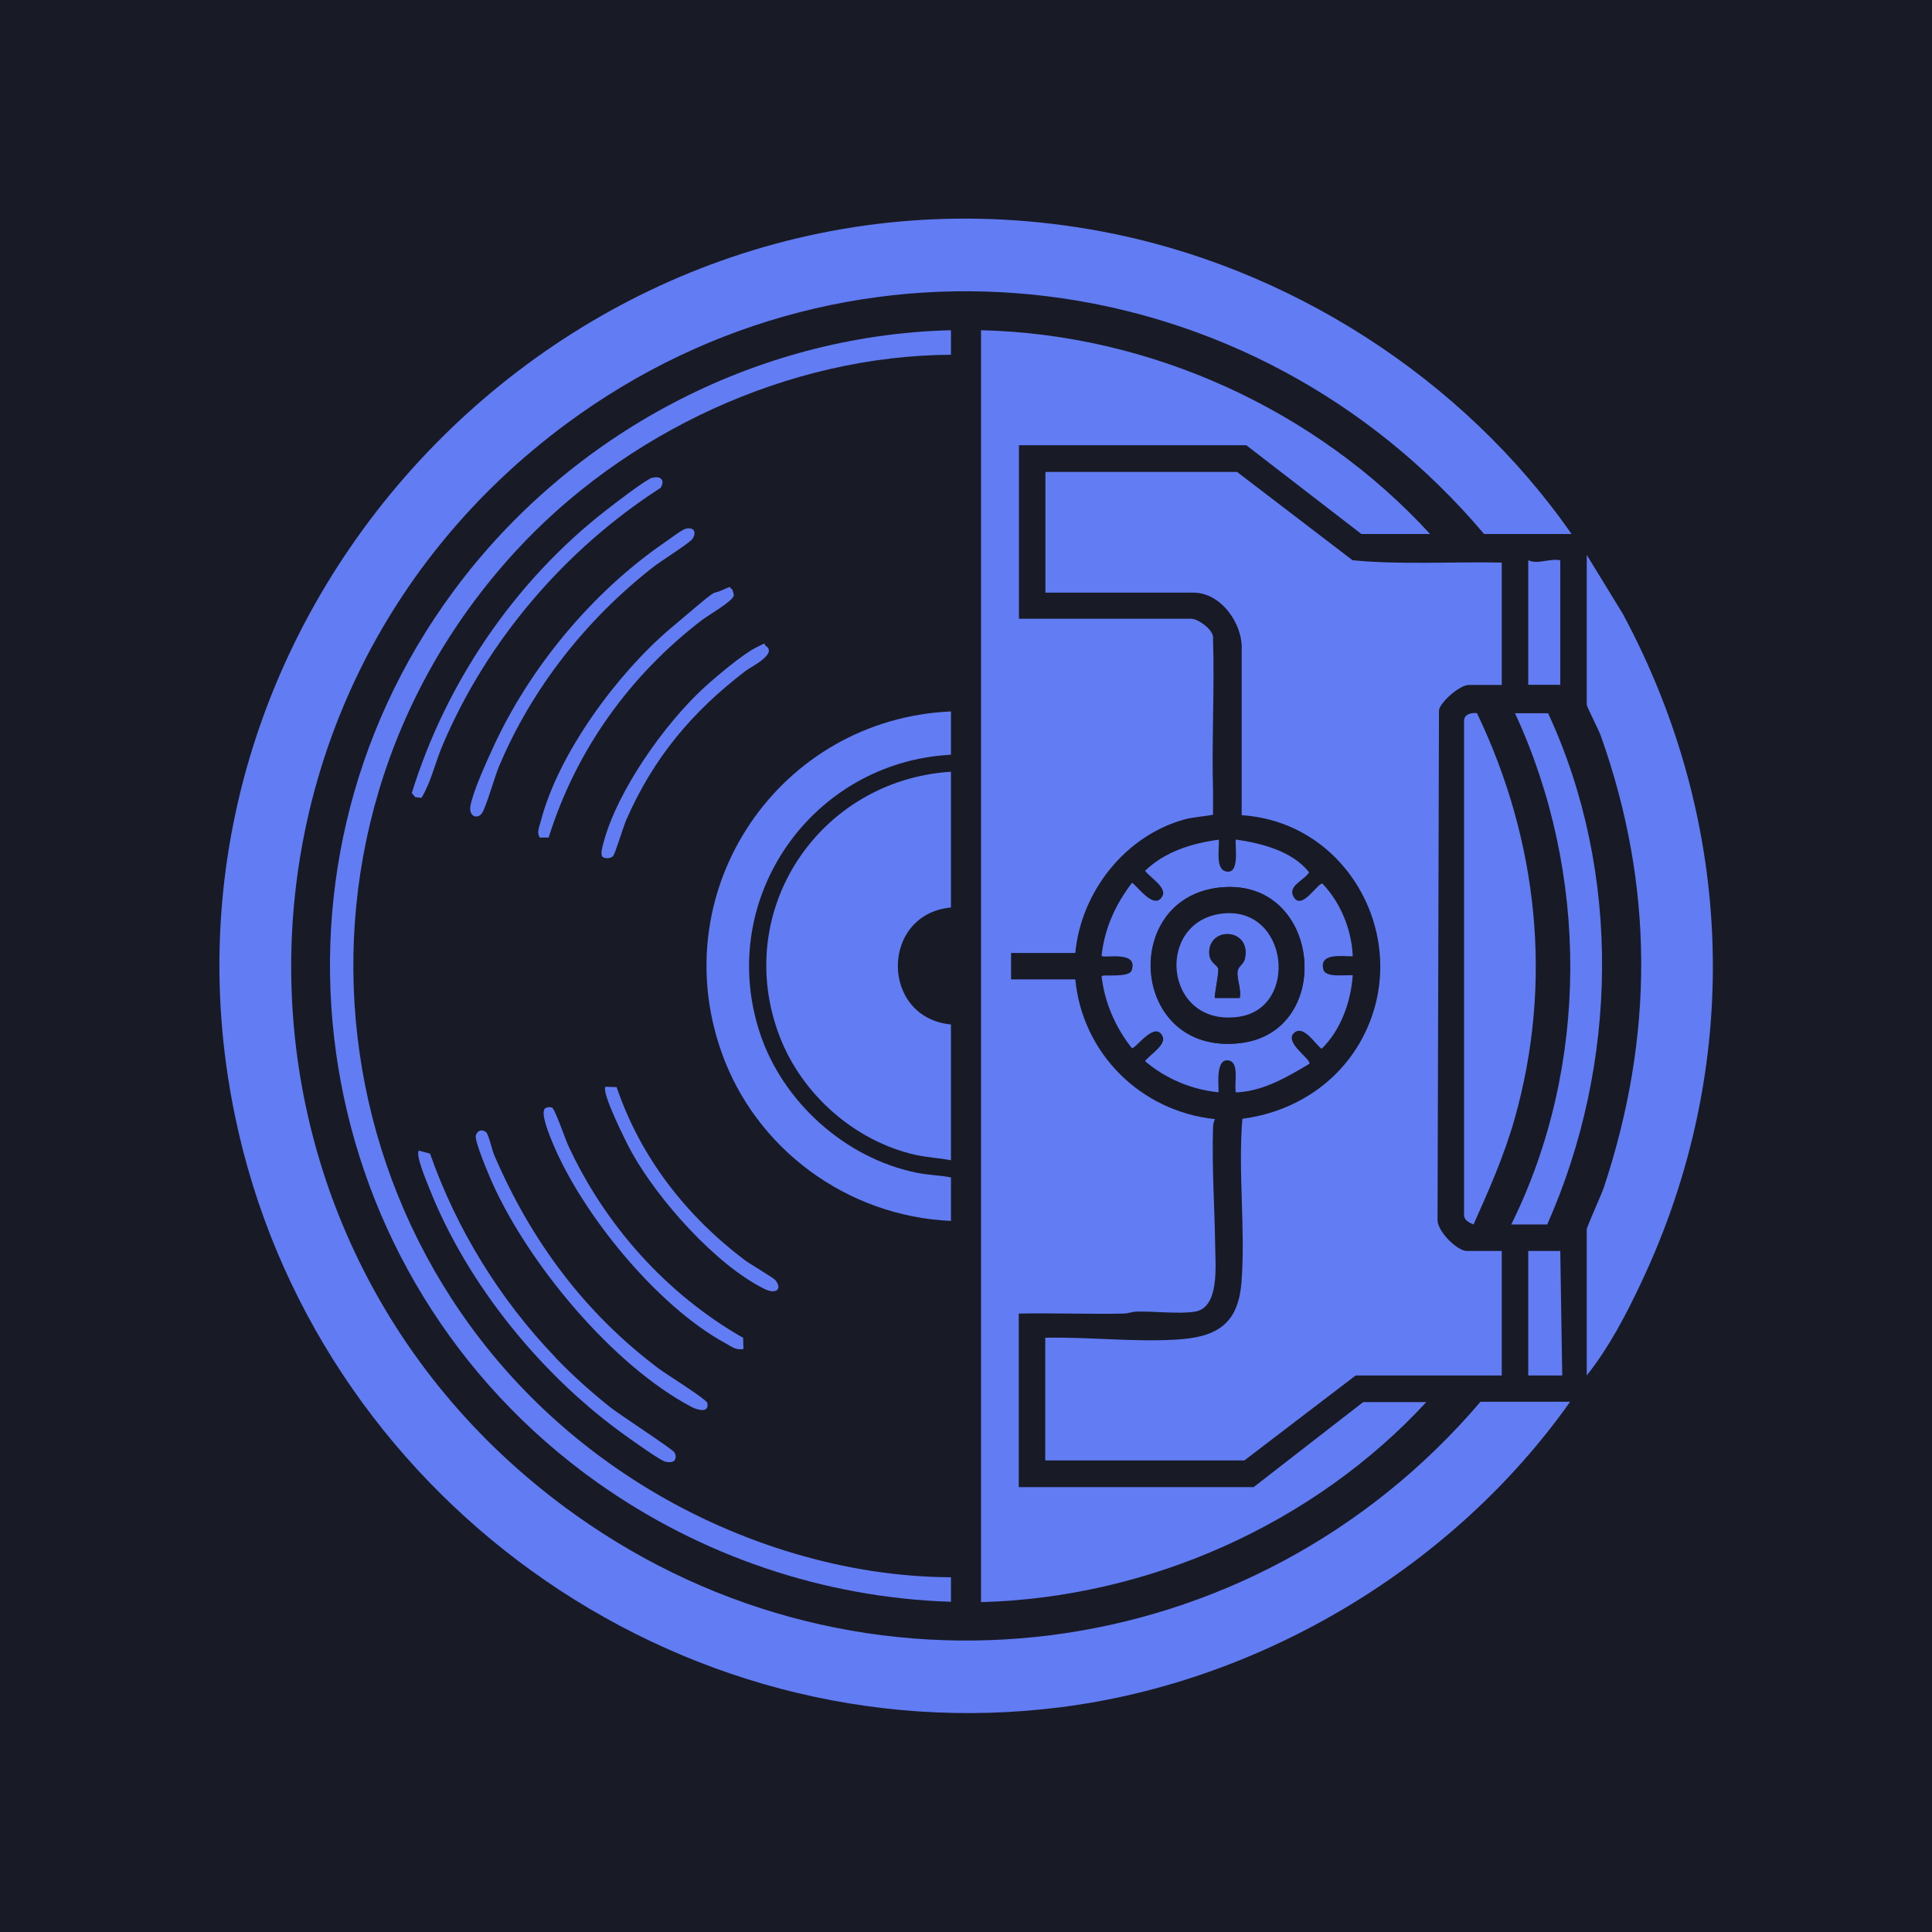
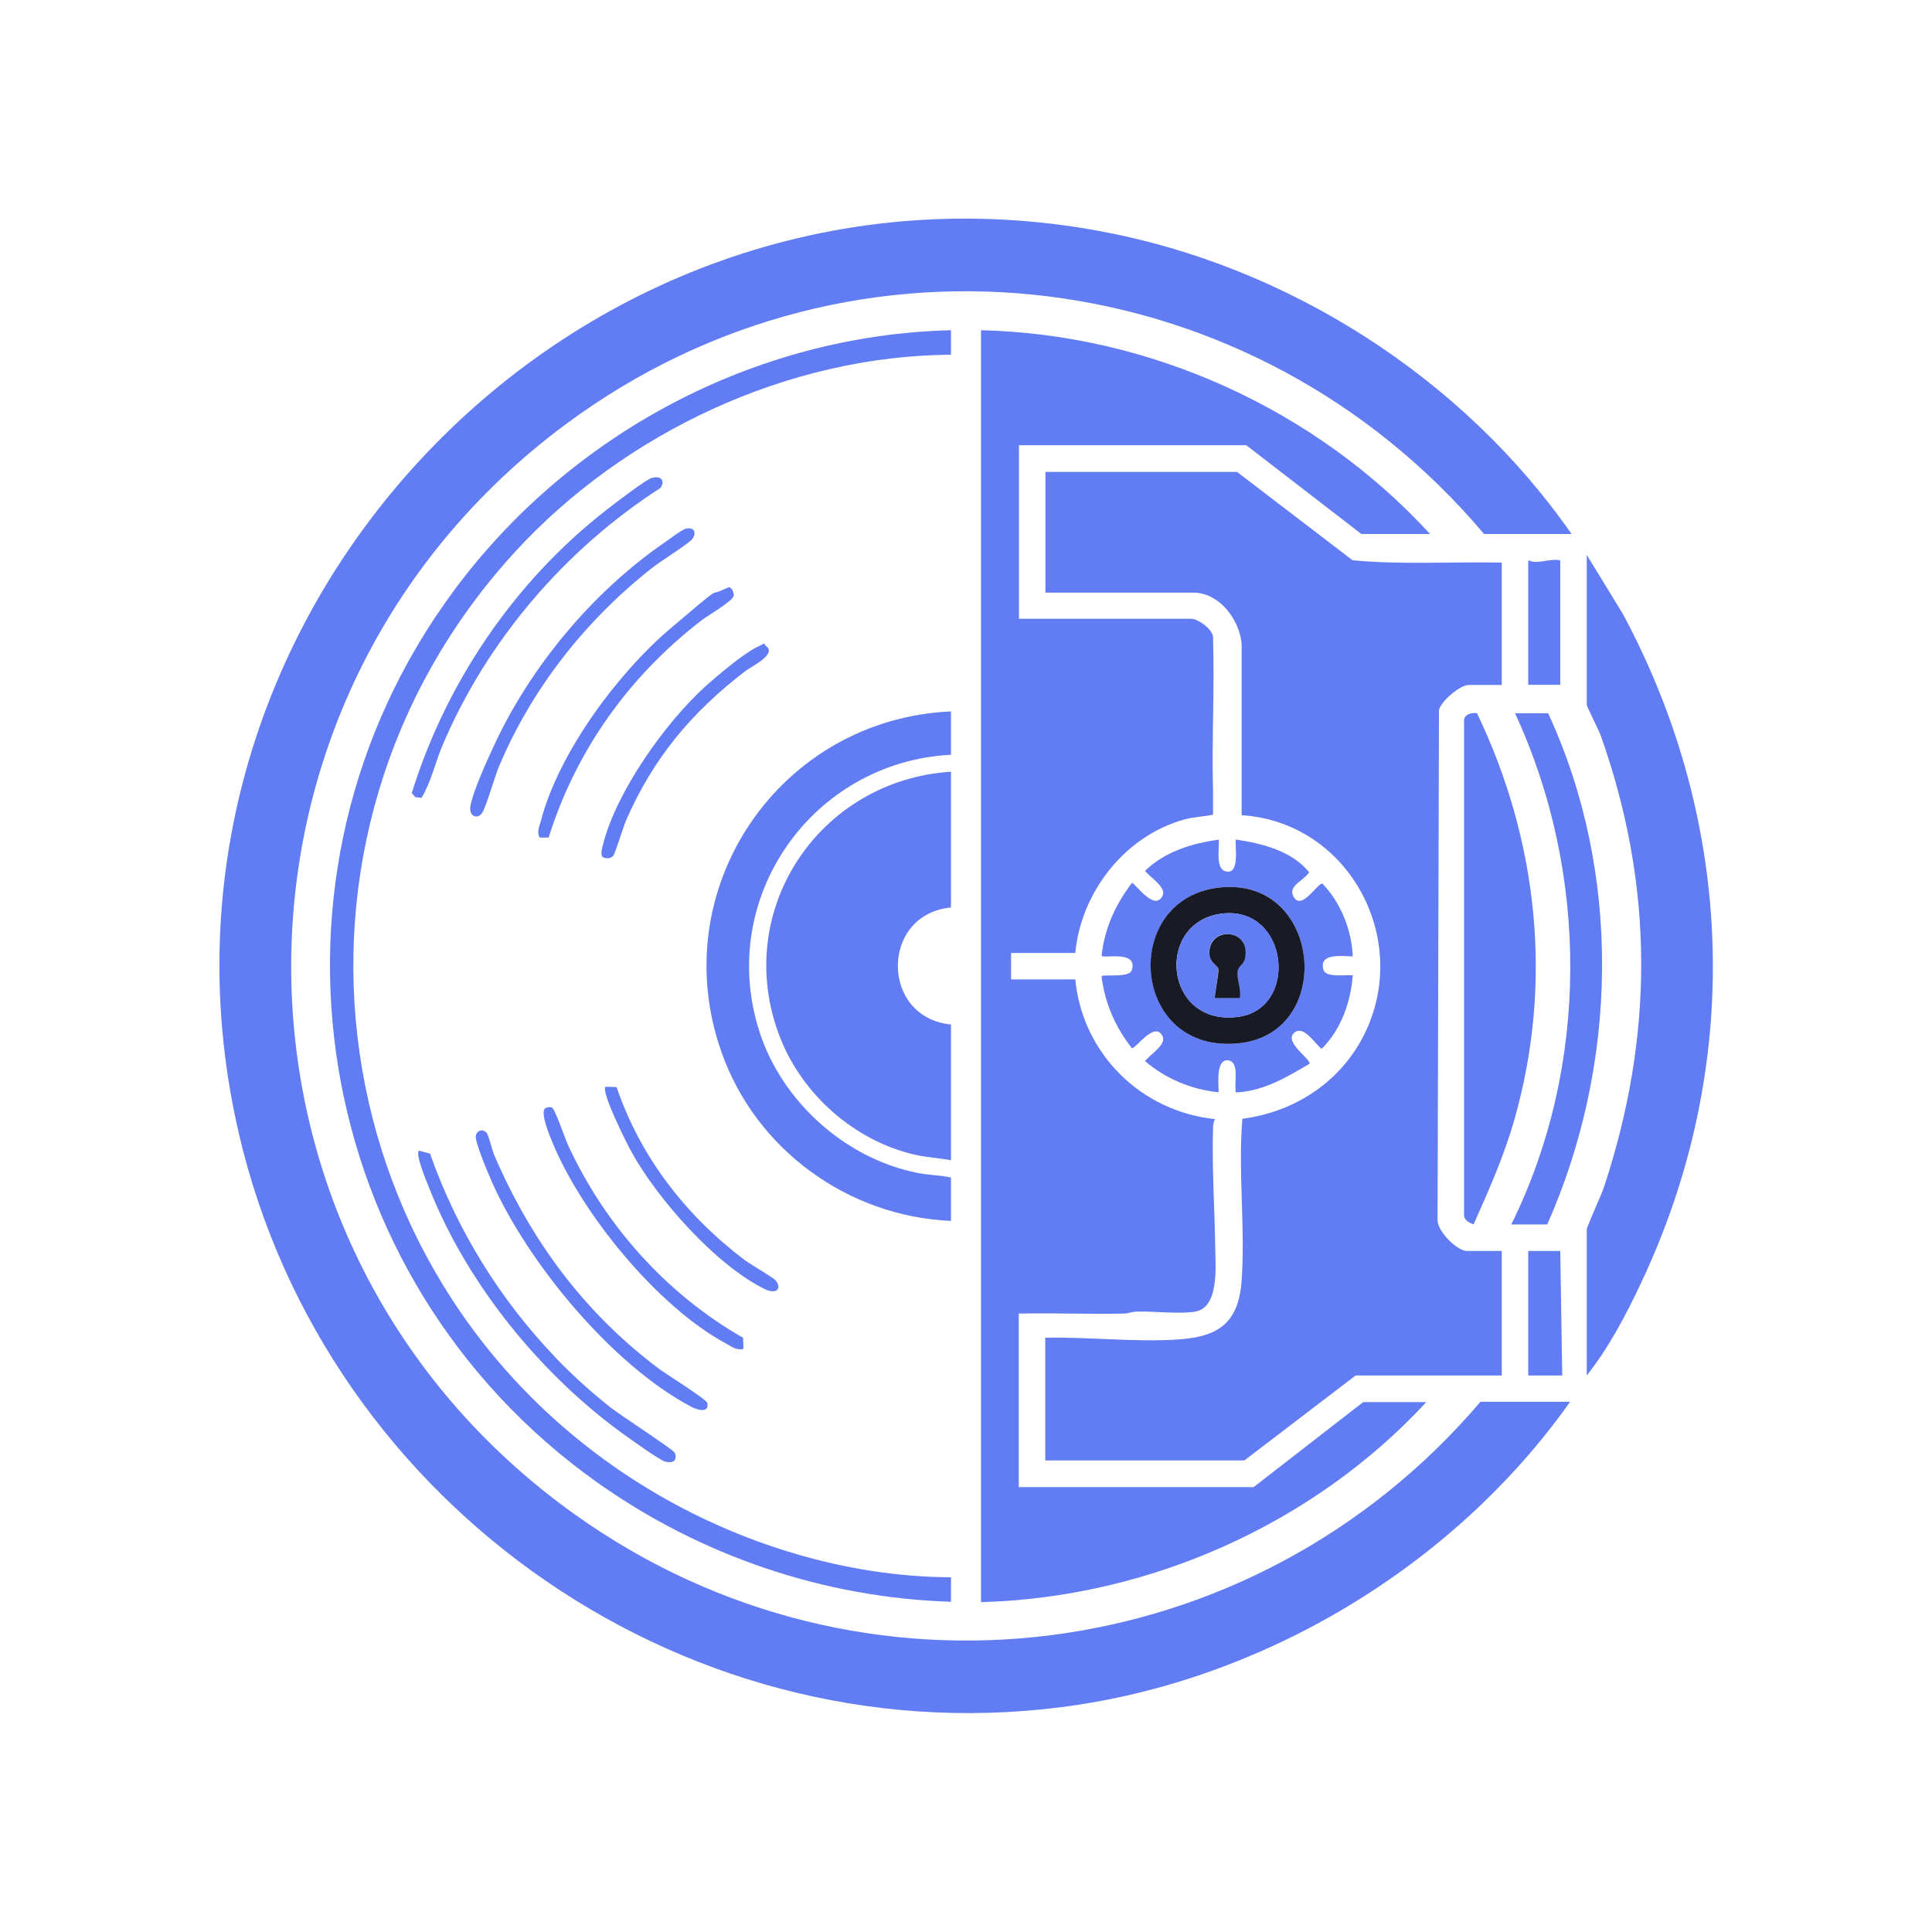
<svg xmlns="http://www.w3.org/2000/svg" id="Calque_1" version="1.1" viewBox="0 0 1080 1080">
  <defs>
    <style>
      .st0 {
        fill: #627cf3;
      }

      .st1 {
        fill: #181b26;
      }
    </style>
  </defs>
-   <rect class="st1" y="0" width="1080" height="1080" />
  <path class="st0" d="M878.6,298.5h-49c-128.7-152.4-351.2-181.4-513-61.6-206.9,153.2-204.9,460.2,4.9,609.8,160.8,114.7,379,86.1,506.1-63.1h50.1c-65,92-172.2,156.4-284.4,170.7-215.6,27.6-418.4-119.3-462-330.8C72,336.7,326.8,75.8,614.9,129.2c105,19.4,202.8,81.9,263.6,169.3Z" />
  <path class="st0" d="M799.5,298.5h-38.5l-64.3-49.6h-127.1v97h96.5c3.5,0,12.8,6.3,12,11.2.9,28.4-.8,57,0,85.4,0,3.1,0,11,0,12.9-3.8.9-11.2,1.3-16.1,2.7-33.2,9.2-57.7,40.6-60.9,74.6h-35.9v14.8h35.9c4,41.5,36.7,73.8,78.1,78.1-.8,1.5-1.1,3-1.1,4.7-.7,22.2.9,44.5,1.2,66.5.1,10.5,2.5,34.1-11.2,36.4-8.8,1.5-23-.3-32.7,0-2.5,0-4.8,1.1-7.3,1.1-19.5.4-39.1-.4-58.6,0v97h131.3l61.2-47.5h35.3c-63.2,68.4-155.4,109.3-248.9,111.8V184.6c94.8,2.2,187.3,44.4,251,113.9Z" />
  <path class="st0" d="M839.5,314.3v68.6h-18.5c-4.7,0-15.4,8.9-16.6,14l-.8,285c-.2,6.3,10.9,17.4,16.4,17.4h19.5v69.6h-81.7l-62.2,47.5h-111.3v-68.6c24.1-.5,48.2,2.4,72.3,1.1,22.7-1.2,35.5-7.8,37.4-32.2,2.3-29.6-2-61.5.5-91.3,27.8-3.6,52.5-19,66.2-43.5,30-53.7-5.2-122.2-66.6-126.2v-92.3c.8-14.6-11.5-32.1-26.9-32.1h-82.8v-67.5h107.1l64.6,49.4c27.7,2.6,55.8.7,83.6,1.3Z" />
  <path class="st0" d="M887,768.9v-81.7c0-1.3,8.2-19.4,9.5-23.2,28.1-84.7,28.3-168.3-1.6-252.6-1-2.9-7.9-16.5-7.9-17.4v-83.8l20.2,33c63.1,117.5,67.3,253.5,10,374.3-8.3,17.6-18.1,36.3-30.3,51.5Z" />
  <path class="st0" d="M531.6,431.4v75.9c-39.5,3.7-39.7,61.5,0,65.4v75.9c-6.7-1.3-12.9-1.5-19.7-3-34.1-7.6-63.7-33.9-76.1-66.3-26.8-70.1,21.9-143.1,95.7-147.9Z" />
  <path class="st0" d="M531.6,184.6v13.7c-91,.5-182.6,43.5-243.7,110.2-146.6,160-110.1,412.3,75,524.1,50,30.2,110,48.9,168.7,49.1v13.7c-71-2.2-139.9-25.7-197.6-66.6-161.1-114.3-198.6-338.7-80.3-498.6,64.8-87.6,168.1-142.9,277.8-145.6Z" />
  <path class="st0" d="M531.6,397.6v24.3c-77.7,4.1-131.2,80.2-107,155,12.6,38.9,47.8,70.6,88,78.7,6.3,1.3,12.7,1.3,19,2.6v24.3c-57.8-2.5-109.3-40.1-128.4-94.7-32-91.2,32.7-185.9,128.4-190.1Z" />
  <path class="st0" d="M681.3,469.3c.5,4.6-2.1,16.3,3.9,17.8,8,2,5.1-13.5,5.6-17.8,14.6,2.1,31.6,6.5,41,18.3-2.5,4.4-11.8,7.4-8.9,13.3,4.5,9.1,13.9-7.9,16.4-6.9,10.2,10.7,16.3,25.8,16.9,40.6-5.9,0-19.1-2.1-16.4,7.5,1.3,4.6,12.5,2.7,16.4,3.1-1.1,14.9-6.6,30.5-17.4,41.1-3.7-2.7-10-13.5-15.3-9-6.2,5.3,10,15.1,8.4,17.4-12.1,7.2-25.1,14.9-39.6,15.9-2.2.1-1.4,0-1.6-1.6-.6-4.1,2-15.1-3.8-16.2-7.5-1.4-5.6,13.5-5.7,17.8-15.1-1.5-29.6-7.6-41.1-17.4,2.4-3.5,12.1-9.1,9.8-13.9-4.3-9.1-15.3,7.4-17.2,6.6-9.1-11.5-15.2-25.4-16.9-40.1,0-1.4,15.2,1.1,16.8-3.3,4.1-11.8-16.7-6.3-16.8-8.3,1.7-15.4,7.7-28.4,16.9-40.6,1.2-.9,12.6,16.6,17.2,7.1,2.3-4.7-7.2-10.4-9.8-13.9,11-10.7,26.2-15.4,41.1-17.4ZM683.2,496c-57.6,4.7-51.7,94.4,10.1,87.1,53-6.2,45.5-91.7-10.1-87.1Z" />
  <path class="st0" d="M825.7,398.8c34.1,71.1,42.6,150.6,20.9,226.9-5.8,20.4-14.3,39.6-22.9,58.8-2.6-1.2-5.5-2.4-5.3-5.8v-275.4c-.2-4,4.1-5.1,7.3-4.6Z" />
  <path class="st0" d="M864.8,684.5h-20c43.8-88.5,43.5-196.5,2.1-285.8h18.5c41.4,89.3,39.2,196.4-.5,285.8Z" />
  <path class="st0" d="M364.7,267.1c4.7-1.2,7.2,1.3,4.6,5.6-53.3,34.3-97.1,85.3-121.9,143.9-4.1,9.6-6.5,20.8-11.8,29.4l-3.5-.4-1.9-2.3c19.1-61.7,57.5-118.3,108.5-158,4.1-3.2,22.6-17.5,26-18.3Z" />
  <path class="st0" d="M310.5,758.9c9.2,9.6,20.3,19.6,30.7,27.8,5.1,4.1,34.9,23.4,35.9,25.3.7,1.4.9,2.9,0,4.3-1,1.4-3.6,1.1-5.1.8-2.8-.6-17.6-11.2-21.1-13.7-47.4-33.5-89.5-84.9-110.9-139.1-1.3-3.3-8-19-5.8-21.1l6.2,1.7c14.9,42.4,39,81.5,70.1,113.9Z" />
  <path class="st0" d="M383.6,295.5c4.4-.9,5.9,2.1,3.5,5.7-1.6,2.4-18.1,12.7-22.1,15.9-37.2,29.1-67.6,67.5-86,111.2-2.4,5.6-7.3,23.1-9.6,26.3-2.6,3.6-7.5,1.8-6.4-4.2,1.5-8.1,8.7-24,12.4-32,20.3-44.7,55.4-87.1,95.9-115,2.5-1.7,10-7.4,12.2-7.9Z" />
  <path class="st0" d="M271.9,633.1c1.4,1.5,3.2,10.1,4.5,12.9,20.5,47.6,50.3,87.9,91.9,119.1,4,3,26.7,17.1,27.1,19.2,1.2,5.8-5.4,3.9-8.6,2.3-44.4-23.3-91.4-80.2-111.7-125.6-1.9-4.4-10-23.2-9.1-26.3s3.9-3.6,5.9-1.6Z" />
  <path class="st0" d="M409.1,329.2c.3.2,1.2,3,1.1,3.6-.2,3.1-14.3,11.1-17.8,13.8-40.4,31-70.4,72.7-85.7,121.6h-5c-1.8-3.1-.2-6,.6-9.1,9.8-38,42.9-82.7,72.5-107.8s21.6-18.2,28.4-21.2,4.2-1.8,5.7-.8Z" />
  <path class="st0" d="M415.4,747.9l.2,6.2c-4.3.8-6.7-1.4-10-3.2-38.1-20.6-80.3-72.3-96.7-112.1-1.4-3.3-7.2-17-4.1-19.3,1.1-.6,2.5-.8,3.7-.4,1.7.6,7.4,17.4,8.9,20.7,20.6,44.9,55.1,83.6,98.1,108.1Z" />
  <polygon class="st0" points="872.2 699.3 873.3 768.9 854.3 768.9 854.3 699.3 872.2 699.3" />
  <path class="st0" d="M872.2,313.2v69.6h-17.9v-69.6c5.5,2.5,11.8-1.2,17.9,0Z" />
  <path class="st0" d="M336.6,478.7c-.9-1.4.1-5.3.6-7,7.5-29.3,34.5-67.4,56.8-87.7,6.5-5.9,21.2-18.3,28.6-22s3.6-1.9,5.7-.8c6.2,4.5-8.6,11.6-11.6,13.9-29.9,22.9-51.4,48.5-66.6,83.2-1.7,3.9-6.1,18.6-7.3,20.1-1.5,1.9-5.4,1.6-6.2.3Z" />
  <path class="st0" d="M344.7,607.7c13.3,39.2,38.8,71.9,71.6,96.7,3.2,2.4,15.9,9.7,17.2,11.3,4.1,5.1,0,7.9-6,4.9-27.2-13.3-59.8-50.1-74.4-76.5-2.6-4.6-17.3-33.9-14.6-36.6l6.2.2Z" />
  <path class="st1" d="M683.2,496c55.6-4.6,63.1,80.9,10.1,87.1-61.9,7.3-67.8-82.4-10.1-87.1ZM683.2,510.7c-37.9,4.5-32.6,63.4,9.1,57.7,34-4.7,28-62-9.1-57.7Z" />
  <path class="st0" d="M683.2,510.7c37.1-4.4,43.2,53,9.1,57.7-41.7,5.8-47-53.2-9.1-57.7ZM692.9,557.9c1.2-4.8-1.8-11-1.1-15.3.5-2.5,3.3-3.7,4-6.6,3.8-16.4-18.2-18.5-19.8-5-.8,7.1,4.5,8,5,10.6.4,2.2-2.4,15.6-1.9,16.2h13.7Z" />
  <path class="st1" d="M692.9,557.9h-13.7c-.6-.6,2.3-14,1.9-16.2-.5-2.5-5.8-3.5-5-10.6,1.6-13.5,23.6-11.5,19.8,5-.7,2.9-3.5,4-4,6.6-.8,4.3,2.3,10.5,1.1,15.3Z" />
</svg>
